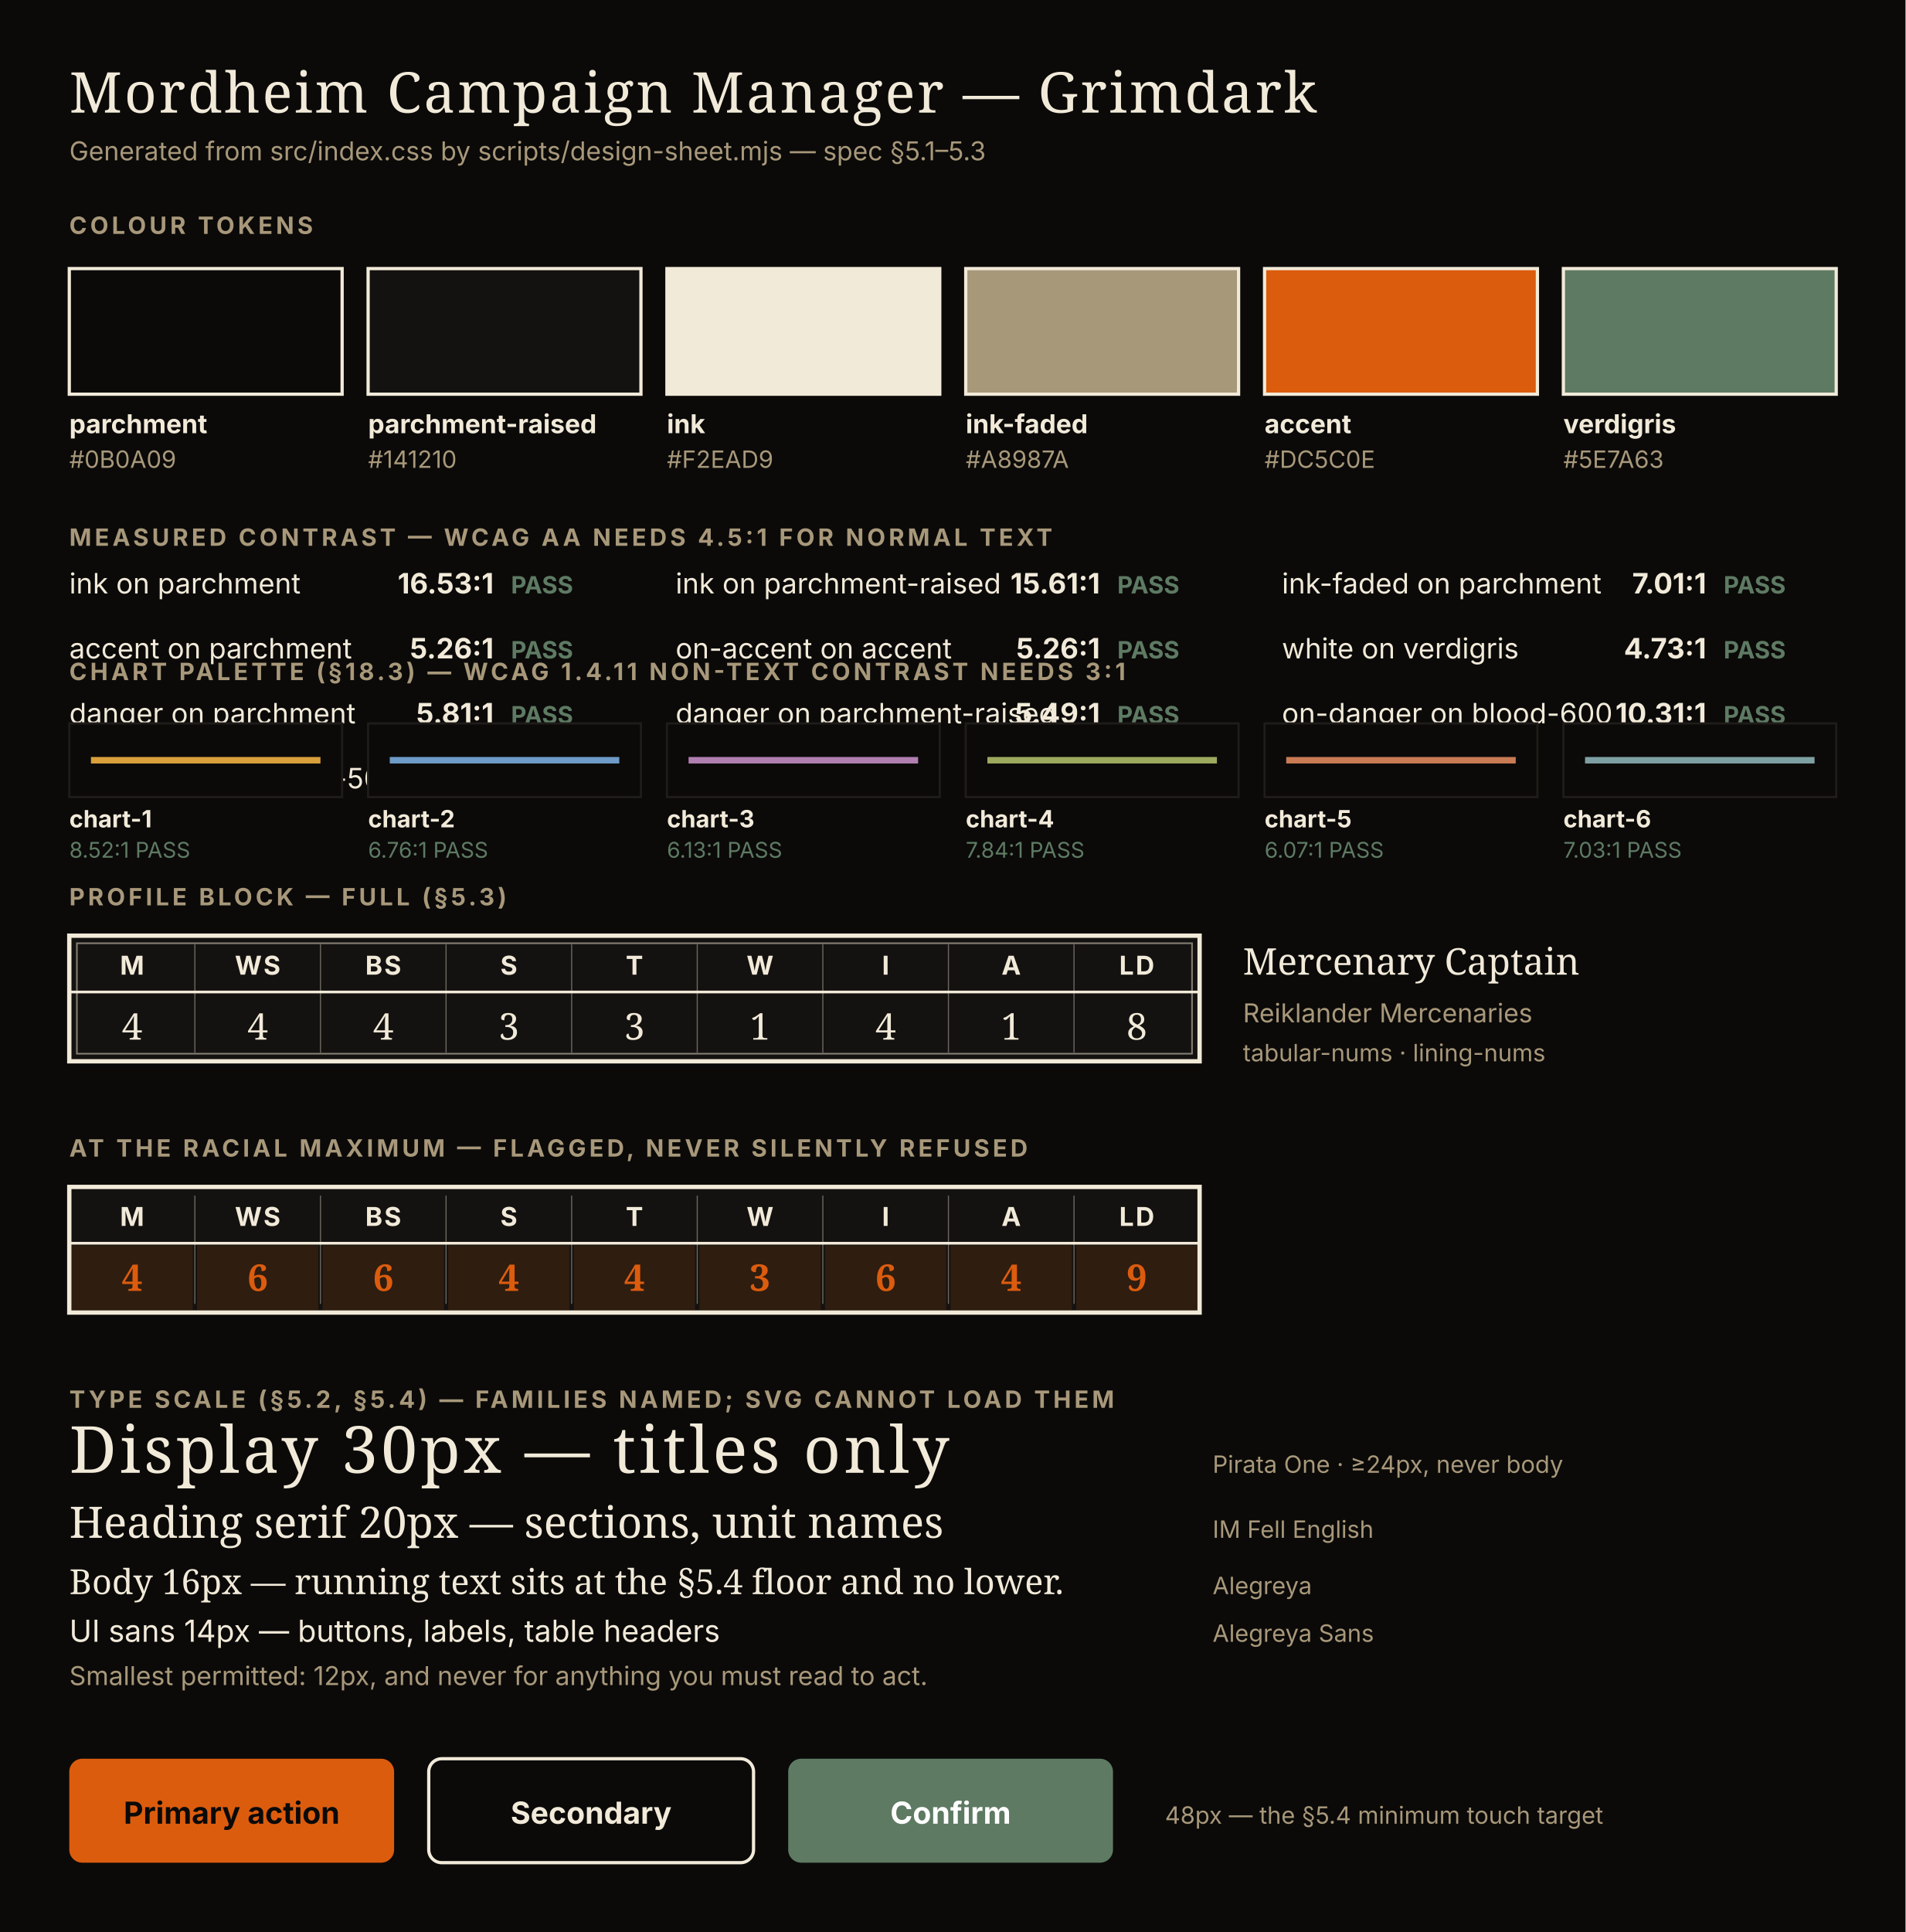
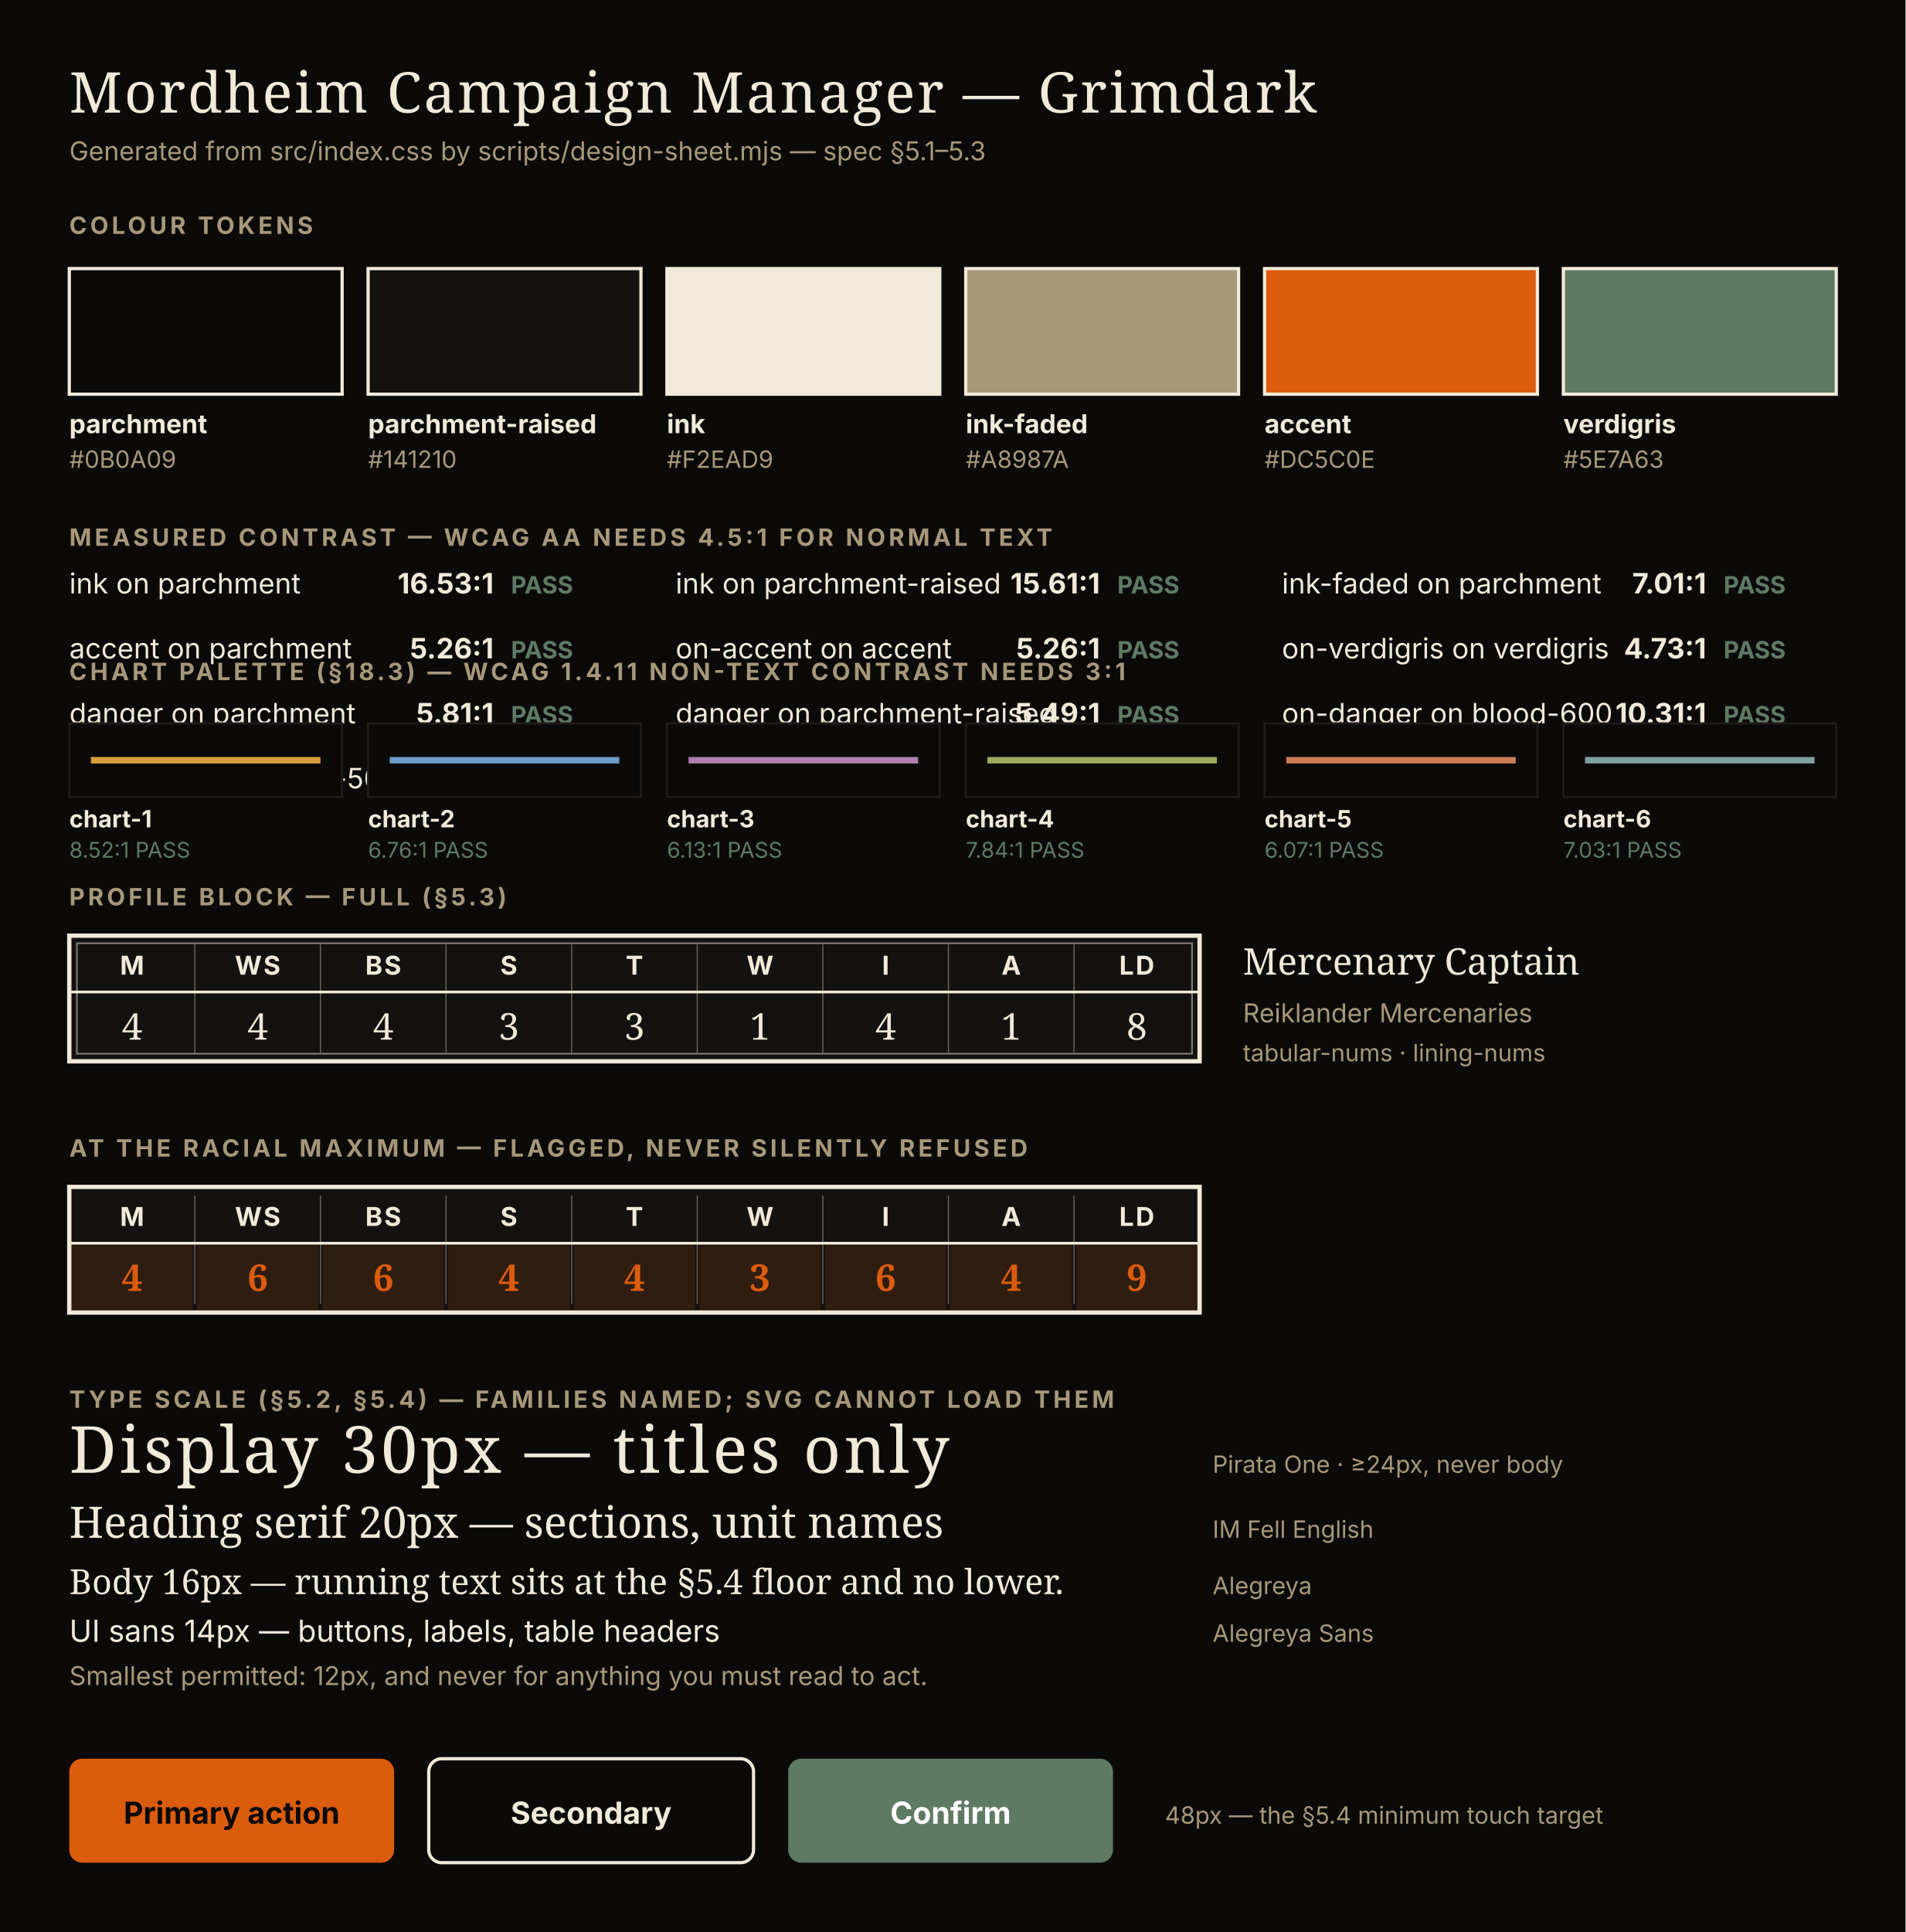
<svg xmlns="http://www.w3.org/2000/svg" viewBox="0 0 880 892" width="880" height="892" role="img" aria-label="Grimdark design tokens, profile block and type scale">
  <rect width="880" height="892" fill="#0B0A09" />
  <text x="32" y="52" font-family="Georgia, serif" font-size="26" font-weight="normal" font-style="normal" fill="#F2EAD9" text-anchor="start" letter-spacing="1">Mordheim Campaign Manager — Grimdark</text>
  <text x="32" y="74" font-family="system-ui, -apple-system, Segoe UI, sans-serif" font-size="12" font-weight="normal" font-style="normal" fill="#A8987A" text-anchor="start" letter-spacing="0">Generated from src/index.css by scripts/design-sheet.mjs — spec §5.1–5.3</text>
  <text x="32" y="108" font-family="system-ui, -apple-system, Segoe UI, sans-serif" font-size="11" font-weight="bold" font-style="normal" fill="#A8987A" text-anchor="start" letter-spacing="1.5">COLOUR TOKENS</text>
  <rect x="32" y="124" width="126" height="58" fill="#0B0A09" stroke="#F2EAD9" stroke-width="1.5" />
  <text x="32" y="200" font-family="system-ui, -apple-system, Segoe UI, sans-serif" font-size="12" font-weight="bold" font-style="normal" fill="#F2EAD9" text-anchor="start" letter-spacing="0">parchment</text>
  <text x="32" y="216" font-family="system-ui, -apple-system, Segoe UI, sans-serif" font-size="11" font-weight="normal" font-style="normal" fill="#A8987A" text-anchor="start" letter-spacing="0">#0B0A09</text>
  <rect x="170" y="124" width="126" height="58" fill="#141210" stroke="#F2EAD9" stroke-width="1.5" />
  <text x="170" y="200" font-family="system-ui, -apple-system, Segoe UI, sans-serif" font-size="12" font-weight="bold" font-style="normal" fill="#F2EAD9" text-anchor="start" letter-spacing="0">parchment-raised</text>
  <text x="170" y="216" font-family="system-ui, -apple-system, Segoe UI, sans-serif" font-size="11" font-weight="normal" font-style="normal" fill="#A8987A" text-anchor="start" letter-spacing="0">#141210</text>
  <rect x="308" y="124" width="126" height="58" fill="#F2EAD9" stroke="#F2EAD9" stroke-width="1.5" />
  <text x="308" y="200" font-family="system-ui, -apple-system, Segoe UI, sans-serif" font-size="12" font-weight="bold" font-style="normal" fill="#F2EAD9" text-anchor="start" letter-spacing="0">ink</text>
  <text x="308" y="216" font-family="system-ui, -apple-system, Segoe UI, sans-serif" font-size="11" font-weight="normal" font-style="normal" fill="#A8987A" text-anchor="start" letter-spacing="0">#F2EAD9</text>
  <rect x="446" y="124" width="126" height="58" fill="#A8987A" stroke="#F2EAD9" stroke-width="1.5" />
  <text x="446" y="200" font-family="system-ui, -apple-system, Segoe UI, sans-serif" font-size="12" font-weight="bold" font-style="normal" fill="#F2EAD9" text-anchor="start" letter-spacing="0">ink-faded</text>
  <text x="446" y="216" font-family="system-ui, -apple-system, Segoe UI, sans-serif" font-size="11" font-weight="normal" font-style="normal" fill="#A8987A" text-anchor="start" letter-spacing="0">#A8987A</text>
  <rect x="584" y="124" width="126" height="58" fill="#DC5C0E" stroke="#F2EAD9" stroke-width="1.5" />
  <text x="584" y="200" font-family="system-ui, -apple-system, Segoe UI, sans-serif" font-size="12" font-weight="bold" font-style="normal" fill="#F2EAD9" text-anchor="start" letter-spacing="0">accent</text>
  <text x="584" y="216" font-family="system-ui, -apple-system, Segoe UI, sans-serif" font-size="11" font-weight="normal" font-style="normal" fill="#A8987A" text-anchor="start" letter-spacing="0">#DC5C0E</text>
  <rect x="722" y="124" width="126" height="58" fill="#5E7A63" stroke="#F2EAD9" stroke-width="1.5" />
  <text x="722" y="200" font-family="system-ui, -apple-system, Segoe UI, sans-serif" font-size="12" font-weight="bold" font-style="normal" fill="#F2EAD9" text-anchor="start" letter-spacing="0">verdigris</text>
  <text x="722" y="216" font-family="system-ui, -apple-system, Segoe UI, sans-serif" font-size="11" font-weight="normal" font-style="normal" fill="#A8987A" text-anchor="start" letter-spacing="0">#5E7A63</text>
  <text x="32" y="252" font-family="system-ui, -apple-system, Segoe UI, sans-serif" font-size="11" font-weight="bold" font-style="normal" fill="#A8987A" text-anchor="start" letter-spacing="1.5">MEASURED CONTRAST — WCAG AA NEEDS 4.5:1 FOR NORMAL TEXT</text>
  <text x="32" y="274" font-family="system-ui, -apple-system, Segoe UI, sans-serif" font-size="13" font-weight="normal" font-style="normal" fill="#F2EAD9" text-anchor="start" letter-spacing="0">ink on parchment</text>
  <text x="228" y="274" font-family="system-ui, -apple-system, Segoe UI, sans-serif" font-size="13" font-weight="bold" font-style="normal" fill="#F2EAD9" text-anchor="end" letter-spacing="0">16.53:1</text>
  <text x="236" y="274" font-family="system-ui, -apple-system, Segoe UI, sans-serif" font-size="11" font-weight="bold" font-style="normal" fill="#5E7A63" text-anchor="start" letter-spacing="0">PASS</text>
  <text x="312" y="274" font-family="system-ui, -apple-system, Segoe UI, sans-serif" font-size="13" font-weight="normal" font-style="normal" fill="#F2EAD9" text-anchor="start" letter-spacing="0">ink on parchment-raised</text>
  <text x="508" y="274" font-family="system-ui, -apple-system, Segoe UI, sans-serif" font-size="13" font-weight="bold" font-style="normal" fill="#F2EAD9" text-anchor="end" letter-spacing="0">15.61:1</text>
  <text x="516" y="274" font-family="system-ui, -apple-system, Segoe UI, sans-serif" font-size="11" font-weight="bold" font-style="normal" fill="#5E7A63" text-anchor="start" letter-spacing="0">PASS</text>
  <text x="592" y="274" font-family="system-ui, -apple-system, Segoe UI, sans-serif" font-size="13" font-weight="normal" font-style="normal" fill="#F2EAD9" text-anchor="start" letter-spacing="0">ink-faded on parchment</text>
  <text x="788" y="274" font-family="system-ui, -apple-system, Segoe UI, sans-serif" font-size="13" font-weight="bold" font-style="normal" fill="#F2EAD9" text-anchor="end" letter-spacing="0">7.01:1</text>
  <text x="796" y="274" font-family="system-ui, -apple-system, Segoe UI, sans-serif" font-size="11" font-weight="bold" font-style="normal" fill="#5E7A63" text-anchor="start" letter-spacing="0">PASS</text>
  <text x="32" y="304" font-family="system-ui, -apple-system, Segoe UI, sans-serif" font-size="13" font-weight="normal" font-style="normal" fill="#F2EAD9" text-anchor="start" letter-spacing="0">accent on parchment</text>
  <text x="228" y="304" font-family="system-ui, -apple-system, Segoe UI, sans-serif" font-size="13" font-weight="bold" font-style="normal" fill="#F2EAD9" text-anchor="end" letter-spacing="0">5.26:1</text>
  <text x="236" y="304" font-family="system-ui, -apple-system, Segoe UI, sans-serif" font-size="11" font-weight="bold" font-style="normal" fill="#5E7A63" text-anchor="start" letter-spacing="0">PASS</text>
  <text x="312" y="304" font-family="system-ui, -apple-system, Segoe UI, sans-serif" font-size="13" font-weight="normal" font-style="normal" fill="#F2EAD9" text-anchor="start" letter-spacing="0">on-accent on accent</text>
  <text x="508" y="304" font-family="system-ui, -apple-system, Segoe UI, sans-serif" font-size="13" font-weight="bold" font-style="normal" fill="#F2EAD9" text-anchor="end" letter-spacing="0">5.26:1</text>
  <text x="516" y="304" font-family="system-ui, -apple-system, Segoe UI, sans-serif" font-size="11" font-weight="bold" font-style="normal" fill="#5E7A63" text-anchor="start" letter-spacing="0">PASS</text>
-   <text x="592" y="304" font-family="system-ui, -apple-system, Segoe UI, sans-serif" font-size="13" font-weight="normal" font-style="normal" fill="#F2EAD9" text-anchor="start" letter-spacing="0">white on verdigris</text>
+   <text x="592" y="304" font-family="system-ui, -apple-system, Segoe UI, sans-serif" font-size="13" font-weight="normal" font-style="normal" fill="#F2EAD9" text-anchor="start" letter-spacing="0">on-verdigris on verdigris</text>
  <text x="788" y="304" font-family="system-ui, -apple-system, Segoe UI, sans-serif" font-size="13" font-weight="bold" font-style="normal" fill="#F2EAD9" text-anchor="end" letter-spacing="0">4.73:1</text>
  <text x="796" y="304" font-family="system-ui, -apple-system, Segoe UI, sans-serif" font-size="11" font-weight="bold" font-style="normal" fill="#5E7A63" text-anchor="start" letter-spacing="0">PASS</text>
  <text x="32" y="334" font-family="system-ui, -apple-system, Segoe UI, sans-serif" font-size="13" font-weight="normal" font-style="normal" fill="#F2EAD9" text-anchor="start" letter-spacing="0">danger on parchment</text>
  <text x="228" y="334" font-family="system-ui, -apple-system, Segoe UI, sans-serif" font-size="13" font-weight="bold" font-style="normal" fill="#F2EAD9" text-anchor="end" letter-spacing="0">5.81:1</text>
  <text x="236" y="334" font-family="system-ui, -apple-system, Segoe UI, sans-serif" font-size="11" font-weight="bold" font-style="normal" fill="#5E7A63" text-anchor="start" letter-spacing="0">PASS</text>
  <text x="312" y="334" font-family="system-ui, -apple-system, Segoe UI, sans-serif" font-size="13" font-weight="normal" font-style="normal" fill="#F2EAD9" text-anchor="start" letter-spacing="0">danger on parchment-raised</text>
  <text x="508" y="334" font-family="system-ui, -apple-system, Segoe UI, sans-serif" font-size="13" font-weight="bold" font-style="normal" fill="#F2EAD9" text-anchor="end" letter-spacing="0">5.49:1</text>
  <text x="516" y="334" font-family="system-ui, -apple-system, Segoe UI, sans-serif" font-size="11" font-weight="bold" font-style="normal" fill="#5E7A63" text-anchor="start" letter-spacing="0">PASS</text>
  <text x="592" y="334" font-family="system-ui, -apple-system, Segoe UI, sans-serif" font-size="13" font-weight="normal" font-style="normal" fill="#F2EAD9" text-anchor="start" letter-spacing="0">on-danger on blood-600</text>
  <text x="788" y="334" font-family="system-ui, -apple-system, Segoe UI, sans-serif" font-size="13" font-weight="bold" font-style="normal" fill="#F2EAD9" text-anchor="end" letter-spacing="0">10.31:1</text>
  <text x="796" y="334" font-family="system-ui, -apple-system, Segoe UI, sans-serif" font-size="11" font-weight="bold" font-style="normal" fill="#5E7A63" text-anchor="start" letter-spacing="0">PASS</text>
  <text x="32" y="364" font-family="system-ui, -apple-system, Segoe UI, sans-serif" font-size="13" font-weight="normal" font-style="normal" fill="#F2EAD9" text-anchor="start" letter-spacing="0">on-danger on blood-500</text>
  <text x="228" y="364" font-family="system-ui, -apple-system, Segoe UI, sans-serif" font-size="13" font-weight="bold" font-style="normal" fill="#F2EAD9" text-anchor="end" letter-spacing="0">7.87:1</text>
  <text x="236" y="364" font-family="system-ui, -apple-system, Segoe UI, sans-serif" font-size="11" font-weight="bold" font-style="normal" fill="#5E7A63" text-anchor="start" letter-spacing="0">PASS</text>
  <text x="32" y="314" font-family="system-ui, -apple-system, Segoe UI, sans-serif" font-size="11" font-weight="bold" font-style="normal" fill="#A8987A" text-anchor="start" letter-spacing="1.5">CHART PALETTE (§18.3) — WCAG 1.4.11 NON-TEXT CONTRAST NEEDS 3:1</text>
  <rect x="32" y="334" width="126" height="34" fill="#0B0A09" stroke="#1F1C19" stroke-width="1" />
  <line x1="42" y1="351" x2="148" y2="351" stroke="#D9A03C" stroke-width="3" />
  <text x="32" y="382" font-family="system-ui, -apple-system, Segoe UI, sans-serif" font-size="11" font-weight="bold" font-style="normal" fill="#F2EAD9" text-anchor="start" letter-spacing="0">chart-1</text>
  <text x="32" y="396" font-family="system-ui, -apple-system, Segoe UI, sans-serif" font-size="10" font-weight="normal" font-style="normal" fill="#5E7A63" text-anchor="start" letter-spacing="0">8.52:1 PASS</text>
  <rect x="170" y="334" width="126" height="34" fill="#0B0A09" stroke="#1F1C19" stroke-width="1" />
  <line x1="180" y1="351" x2="286" y2="351" stroke="#6E9BC7" stroke-width="3" />
  <text x="170" y="382" font-family="system-ui, -apple-system, Segoe UI, sans-serif" font-size="11" font-weight="bold" font-style="normal" fill="#F2EAD9" text-anchor="start" letter-spacing="0">chart-2</text>
  <text x="170" y="396" font-family="system-ui, -apple-system, Segoe UI, sans-serif" font-size="10" font-weight="normal" font-style="normal" fill="#5E7A63" text-anchor="start" letter-spacing="0">6.76:1 PASS</text>
  <rect x="308" y="334" width="126" height="34" fill="#0B0A09" stroke="#1F1C19" stroke-width="1" />
  <line x1="318" y1="351" x2="424" y2="351" stroke="#B07FB0" stroke-width="3" />
  <text x="308" y="382" font-family="system-ui, -apple-system, Segoe UI, sans-serif" font-size="11" font-weight="bold" font-style="normal" fill="#F2EAD9" text-anchor="start" letter-spacing="0">chart-3</text>
  <text x="308" y="396" font-family="system-ui, -apple-system, Segoe UI, sans-serif" font-size="10" font-weight="normal" font-style="normal" fill="#5E7A63" text-anchor="start" letter-spacing="0">6.13:1 PASS</text>
  <rect x="446" y="334" width="126" height="34" fill="#0B0A09" stroke="#1F1C19" stroke-width="1" />
  <line x1="456" y1="351" x2="562" y2="351" stroke="#9CAA5E" stroke-width="3" />
  <text x="446" y="382" font-family="system-ui, -apple-system, Segoe UI, sans-serif" font-size="11" font-weight="bold" font-style="normal" fill="#F2EAD9" text-anchor="start" letter-spacing="0">chart-4</text>
  <text x="446" y="396" font-family="system-ui, -apple-system, Segoe UI, sans-serif" font-size="10" font-weight="normal" font-style="normal" fill="#5E7A63" text-anchor="start" letter-spacing="0">7.84:1 PASS</text>
  <rect x="584" y="334" width="126" height="34" fill="#0B0A09" stroke="#1F1C19" stroke-width="1" />
  <line x1="594" y1="351" x2="700" y2="351" stroke="#C97B54" stroke-width="3" />
  <text x="584" y="382" font-family="system-ui, -apple-system, Segoe UI, sans-serif" font-size="11" font-weight="bold" font-style="normal" fill="#F2EAD9" text-anchor="start" letter-spacing="0">chart-5</text>
  <text x="584" y="396" font-family="system-ui, -apple-system, Segoe UI, sans-serif" font-size="10" font-weight="normal" font-style="normal" fill="#5E7A63" text-anchor="start" letter-spacing="0">6.07:1 PASS</text>
  <rect x="722" y="334" width="126" height="34" fill="#0B0A09" stroke="#1F1C19" stroke-width="1" />
  <line x1="732" y1="351" x2="838" y2="351" stroke="#7FA0A3" stroke-width="3" />
  <text x="722" y="382" font-family="system-ui, -apple-system, Segoe UI, sans-serif" font-size="11" font-weight="bold" font-style="normal" fill="#F2EAD9" text-anchor="start" letter-spacing="0">chart-6</text>
  <text x="722" y="396" font-family="system-ui, -apple-system, Segoe UI, sans-serif" font-size="10" font-weight="normal" font-style="normal" fill="#5E7A63" text-anchor="start" letter-spacing="0">7.03:1 PASS</text>
  <text x="32" y="418" font-family="system-ui, -apple-system, Segoe UI, sans-serif" font-size="11" font-weight="bold" font-style="normal" fill="#A8987A" text-anchor="start" letter-spacing="1.5">PROFILE BLOCK — FULL (§5.3)</text>
  <rect x="32" y="432" width="522" height="58" fill="#141210" stroke="#F2EAD9" stroke-width="2" />
  <rect x="35.5" y="435.5" width="515" height="51" fill="none" stroke="#F2EAD9" stroke-width="0.75" opacity="0.5" />
  <line x1="32" y1="458" x2="554" y2="458" stroke="#F2EAD9" stroke-width="1.25" />
  <text x="61" y="450" font-family="system-ui, -apple-system, Segoe UI, sans-serif" font-size="12" font-weight="bold" font-style="normal" fill="#F2EAD9" text-anchor="middle" letter-spacing="0.8">M</text>
  <text x="61" y="480" font-family="Georgia, serif" font-size="17" font-weight="normal" font-style="normal" fill="#F2EAD9" text-anchor="middle" letter-spacing="0">4</text>
  <line x1="90" y1="436" x2="90" y2="486" stroke="#F2EAD9" stroke-width="0.5" opacity="0.4" />
  <text x="119" y="450" font-family="system-ui, -apple-system, Segoe UI, sans-serif" font-size="12" font-weight="bold" font-style="normal" fill="#F2EAD9" text-anchor="middle" letter-spacing="0.8">WS</text>
  <text x="119" y="480" font-family="Georgia, serif" font-size="17" font-weight="normal" font-style="normal" fill="#F2EAD9" text-anchor="middle" letter-spacing="0">4</text>
  <line x1="148" y1="436" x2="148" y2="486" stroke="#F2EAD9" stroke-width="0.5" opacity="0.4" />
  <text x="177" y="450" font-family="system-ui, -apple-system, Segoe UI, sans-serif" font-size="12" font-weight="bold" font-style="normal" fill="#F2EAD9" text-anchor="middle" letter-spacing="0.8">BS</text>
  <text x="177" y="480" font-family="Georgia, serif" font-size="17" font-weight="normal" font-style="normal" fill="#F2EAD9" text-anchor="middle" letter-spacing="0">4</text>
  <line x1="206" y1="436" x2="206" y2="486" stroke="#F2EAD9" stroke-width="0.5" opacity="0.4" />
  <text x="235" y="450" font-family="system-ui, -apple-system, Segoe UI, sans-serif" font-size="12" font-weight="bold" font-style="normal" fill="#F2EAD9" text-anchor="middle" letter-spacing="0.8">S</text>
  <text x="235" y="480" font-family="Georgia, serif" font-size="17" font-weight="normal" font-style="normal" fill="#F2EAD9" text-anchor="middle" letter-spacing="0">3</text>
  <line x1="264" y1="436" x2="264" y2="486" stroke="#F2EAD9" stroke-width="0.5" opacity="0.4" />
  <text x="293" y="450" font-family="system-ui, -apple-system, Segoe UI, sans-serif" font-size="12" font-weight="bold" font-style="normal" fill="#F2EAD9" text-anchor="middle" letter-spacing="0.8">T</text>
  <text x="293" y="480" font-family="Georgia, serif" font-size="17" font-weight="normal" font-style="normal" fill="#F2EAD9" text-anchor="middle" letter-spacing="0">3</text>
  <line x1="322" y1="436" x2="322" y2="486" stroke="#F2EAD9" stroke-width="0.5" opacity="0.4" />
  <text x="351" y="450" font-family="system-ui, -apple-system, Segoe UI, sans-serif" font-size="12" font-weight="bold" font-style="normal" fill="#F2EAD9" text-anchor="middle" letter-spacing="0.8">W</text>
  <text x="351" y="480" font-family="Georgia, serif" font-size="17" font-weight="normal" font-style="normal" fill="#F2EAD9" text-anchor="middle" letter-spacing="0">1</text>
  <line x1="380" y1="436" x2="380" y2="486" stroke="#F2EAD9" stroke-width="0.5" opacity="0.4" />
  <text x="409" y="450" font-family="system-ui, -apple-system, Segoe UI, sans-serif" font-size="12" font-weight="bold" font-style="normal" fill="#F2EAD9" text-anchor="middle" letter-spacing="0.8">I</text>
  <text x="409" y="480" font-family="Georgia, serif" font-size="17" font-weight="normal" font-style="normal" fill="#F2EAD9" text-anchor="middle" letter-spacing="0">4</text>
  <line x1="438" y1="436" x2="438" y2="486" stroke="#F2EAD9" stroke-width="0.5" opacity="0.4" />
  <text x="467" y="450" font-family="system-ui, -apple-system, Segoe UI, sans-serif" font-size="12" font-weight="bold" font-style="normal" fill="#F2EAD9" text-anchor="middle" letter-spacing="0.8">A</text>
  <text x="467" y="480" font-family="Georgia, serif" font-size="17" font-weight="normal" font-style="normal" fill="#F2EAD9" text-anchor="middle" letter-spacing="0">1</text>
  <line x1="496" y1="436" x2="496" y2="486" stroke="#F2EAD9" stroke-width="0.5" opacity="0.4" />
  <text x="525" y="450" font-family="system-ui, -apple-system, Segoe UI, sans-serif" font-size="12" font-weight="bold" font-style="normal" fill="#F2EAD9" text-anchor="middle" letter-spacing="0.8">LD</text>
  <text x="525" y="480" font-family="Georgia, serif" font-size="17" font-weight="normal" font-style="normal" fill="#F2EAD9" text-anchor="middle" letter-spacing="0">8</text>
  <text x="574" y="450" font-family="Georgia, serif" font-size="17" font-weight="normal" font-style="normal" fill="#F2EAD9" text-anchor="start" letter-spacing="0">Mercenary Captain</text>
  <text x="574" y="472" font-family="system-ui, -apple-system, Segoe UI, sans-serif" font-size="12" font-weight="normal" font-style="normal" fill="#A8987A" text-anchor="start" letter-spacing="0">Reiklander Mercenaries</text>
  <text x="574" y="490" font-family="system-ui, -apple-system, Segoe UI, sans-serif" font-size="11" font-weight="normal" font-style="normal" fill="#A8987A" text-anchor="start" letter-spacing="0">tabular-nums · lining-nums</text>
  <text x="32" y="534" font-family="system-ui, -apple-system, Segoe UI, sans-serif" font-size="11" font-weight="bold" font-style="normal" fill="#A8987A" text-anchor="start" letter-spacing="1.5">AT THE RACIAL MAXIMUM — FLAGGED, NEVER SILENTLY REFUSED</text>
  <rect x="32" y="548" width="522" height="58" fill="#141210" stroke="#F2EAD9" stroke-width="2" />
  <line x1="32" y1="574" x2="554" y2="574" stroke="#F2EAD9" stroke-width="1.25" />
  <rect x="33" y="575" width="56" height="30" fill="#DC5C0E" opacity="0.14" />
  <text x="61" y="566" font-family="system-ui, -apple-system, Segoe UI, sans-serif" font-size="12" font-weight="bold" font-style="normal" fill="#F2EAD9" text-anchor="middle" letter-spacing="0.8">M</text>
  <text x="61" y="596" font-family="Georgia, serif" font-size="17" font-weight="bold" font-style="normal" fill="#DC5C0E" text-anchor="middle" letter-spacing="0">4</text>
  <rect x="91" y="575" width="56" height="30" fill="#DC5C0E" opacity="0.14" />
  <line x1="90" y1="552" x2="90" y2="602" stroke="#F2EAD9" stroke-width="0.5" opacity="0.4" />
  <text x="119" y="566" font-family="system-ui, -apple-system, Segoe UI, sans-serif" font-size="12" font-weight="bold" font-style="normal" fill="#F2EAD9" text-anchor="middle" letter-spacing="0.8">WS</text>
  <text x="119" y="596" font-family="Georgia, serif" font-size="17" font-weight="bold" font-style="normal" fill="#DC5C0E" text-anchor="middle" letter-spacing="0">6</text>
  <rect x="149" y="575" width="56" height="30" fill="#DC5C0E" opacity="0.14" />
  <line x1="148" y1="552" x2="148" y2="602" stroke="#F2EAD9" stroke-width="0.5" opacity="0.4" />
  <text x="177" y="566" font-family="system-ui, -apple-system, Segoe UI, sans-serif" font-size="12" font-weight="bold" font-style="normal" fill="#F2EAD9" text-anchor="middle" letter-spacing="0.8">BS</text>
  <text x="177" y="596" font-family="Georgia, serif" font-size="17" font-weight="bold" font-style="normal" fill="#DC5C0E" text-anchor="middle" letter-spacing="0">6</text>
  <rect x="207" y="575" width="56" height="30" fill="#DC5C0E" opacity="0.14" />
  <line x1="206" y1="552" x2="206" y2="602" stroke="#F2EAD9" stroke-width="0.5" opacity="0.4" />
  <text x="235" y="566" font-family="system-ui, -apple-system, Segoe UI, sans-serif" font-size="12" font-weight="bold" font-style="normal" fill="#F2EAD9" text-anchor="middle" letter-spacing="0.8">S</text>
  <text x="235" y="596" font-family="Georgia, serif" font-size="17" font-weight="bold" font-style="normal" fill="#DC5C0E" text-anchor="middle" letter-spacing="0">4</text>
  <rect x="265" y="575" width="56" height="30" fill="#DC5C0E" opacity="0.14" />
  <line x1="264" y1="552" x2="264" y2="602" stroke="#F2EAD9" stroke-width="0.5" opacity="0.4" />
  <text x="293" y="566" font-family="system-ui, -apple-system, Segoe UI, sans-serif" font-size="12" font-weight="bold" font-style="normal" fill="#F2EAD9" text-anchor="middle" letter-spacing="0.8">T</text>
  <text x="293" y="596" font-family="Georgia, serif" font-size="17" font-weight="bold" font-style="normal" fill="#DC5C0E" text-anchor="middle" letter-spacing="0">4</text>
  <rect x="323" y="575" width="56" height="30" fill="#DC5C0E" opacity="0.14" />
  <line x1="322" y1="552" x2="322" y2="602" stroke="#F2EAD9" stroke-width="0.5" opacity="0.4" />
  <text x="351" y="566" font-family="system-ui, -apple-system, Segoe UI, sans-serif" font-size="12" font-weight="bold" font-style="normal" fill="#F2EAD9" text-anchor="middle" letter-spacing="0.8">W</text>
  <text x="351" y="596" font-family="Georgia, serif" font-size="17" font-weight="bold" font-style="normal" fill="#DC5C0E" text-anchor="middle" letter-spacing="0">3</text>
  <rect x="381" y="575" width="56" height="30" fill="#DC5C0E" opacity="0.14" />
  <line x1="380" y1="552" x2="380" y2="602" stroke="#F2EAD9" stroke-width="0.5" opacity="0.4" />
  <text x="409" y="566" font-family="system-ui, -apple-system, Segoe UI, sans-serif" font-size="12" font-weight="bold" font-style="normal" fill="#F2EAD9" text-anchor="middle" letter-spacing="0.8">I</text>
  <text x="409" y="596" font-family="Georgia, serif" font-size="17" font-weight="bold" font-style="normal" fill="#DC5C0E" text-anchor="middle" letter-spacing="0">6</text>
  <rect x="439" y="575" width="56" height="30" fill="#DC5C0E" opacity="0.14" />
  <line x1="438" y1="552" x2="438" y2="602" stroke="#F2EAD9" stroke-width="0.5" opacity="0.4" />
  <text x="467" y="566" font-family="system-ui, -apple-system, Segoe UI, sans-serif" font-size="12" font-weight="bold" font-style="normal" fill="#F2EAD9" text-anchor="middle" letter-spacing="0.8">A</text>
  <text x="467" y="596" font-family="Georgia, serif" font-size="17" font-weight="bold" font-style="normal" fill="#DC5C0E" text-anchor="middle" letter-spacing="0">4</text>
  <rect x="497" y="575" width="56" height="30" fill="#DC5C0E" opacity="0.14" />
  <line x1="496" y1="552" x2="496" y2="602" stroke="#F2EAD9" stroke-width="0.5" opacity="0.4" />
  <text x="525" y="566" font-family="system-ui, -apple-system, Segoe UI, sans-serif" font-size="12" font-weight="bold" font-style="normal" fill="#F2EAD9" text-anchor="middle" letter-spacing="0.8">LD</text>
  <text x="525" y="596" font-family="Georgia, serif" font-size="17" font-weight="bold" font-style="normal" fill="#DC5C0E" text-anchor="middle" letter-spacing="0">9</text>
  <text x="32" y="650" font-family="system-ui, -apple-system, Segoe UI, sans-serif" font-size="11" font-weight="bold" font-style="normal" fill="#A8987A" text-anchor="start" letter-spacing="1.5">TYPE SCALE (§5.2, §5.4) — FAMILIES NAMED; SVG CANNOT LOAD THEM</text>
  <text x="32" y="680" font-family="Georgia, serif" font-size="30" font-weight="normal" font-style="normal" fill="#F2EAD9" text-anchor="start" letter-spacing="1.5">Display 30px — titles only</text>
  <text x="560" y="680" font-family="system-ui, -apple-system, Segoe UI, sans-serif" font-size="11" font-weight="normal" font-style="normal" fill="#A8987A" text-anchor="start" letter-spacing="0">Pirata One · ≥24px, never body</text>
  <text x="32" y="710" font-family="Georgia, serif" font-size="20" font-weight="normal" font-style="normal" fill="#F2EAD9" text-anchor="start" letter-spacing="0">Heading serif 20px — sections, unit names</text>
  <text x="560" y="710" font-family="system-ui, -apple-system, Segoe UI, sans-serif" font-size="11" font-weight="normal" font-style="normal" fill="#A8987A" text-anchor="start" letter-spacing="0">IM Fell English</text>
  <text x="32" y="736" font-family="Georgia, serif" font-size="16" font-weight="normal" font-style="normal" fill="#F2EAD9" text-anchor="start" letter-spacing="0">Body 16px — running text sits at the §5.4 floor and no lower.</text>
  <text x="560" y="736" font-family="system-ui, -apple-system, Segoe UI, sans-serif" font-size="11" font-weight="normal" font-style="normal" fill="#A8987A" text-anchor="start" letter-spacing="0">Alegreya</text>
  <text x="32" y="758" font-family="system-ui, -apple-system, Segoe UI, sans-serif" font-size="14" font-weight="normal" font-style="normal" fill="#F2EAD9" text-anchor="start" letter-spacing="0">UI sans 14px — buttons, labels, table headers</text>
  <text x="560" y="758" font-family="system-ui, -apple-system, Segoe UI, sans-serif" font-size="11" font-weight="normal" font-style="normal" fill="#A8987A" text-anchor="start" letter-spacing="0">Alegreya Sans</text>
  <text x="32" y="778" font-family="system-ui, -apple-system, Segoe UI, sans-serif" font-size="12" font-weight="normal" font-style="normal" fill="#A8987A" text-anchor="start" letter-spacing="0">Smallest permitted: 12px, and never for anything you must read to act.</text>
  <rect x="32" y="812" width="150" height="48" rx="6" fill="#DC5C0E" />
  <text x="107" y="842" font-family="system-ui, -apple-system, Segoe UI, sans-serif" font-size="14" font-weight="bold" font-style="normal" fill="#0B0A09" text-anchor="middle" letter-spacing="0">Primary action</text>
  <rect x="198" y="812" width="150" height="48" rx="6" fill="none" stroke="#F2EAD9" stroke-width="1.5" />
  <text x="273" y="842" font-family="system-ui, -apple-system, Segoe UI, sans-serif" font-size="14" font-weight="bold" font-style="normal" fill="#F2EAD9" text-anchor="middle" letter-spacing="0">Secondary</text>
  <rect x="364" y="812" width="150" height="48" rx="6" fill="#5E7A63" />
  <text x="439" y="842" font-family="system-ui, -apple-system, Segoe UI, sans-serif" font-size="14" font-weight="bold" font-style="normal" fill="#FFFFFF" text-anchor="middle" letter-spacing="0">Confirm</text>
  <text x="538" y="842" font-family="system-ui, -apple-system, Segoe UI, sans-serif" font-size="11" font-weight="normal" font-style="normal" fill="#A8987A" text-anchor="start" letter-spacing="0">48px — the §5.4 minimum touch target</text>
</svg>
